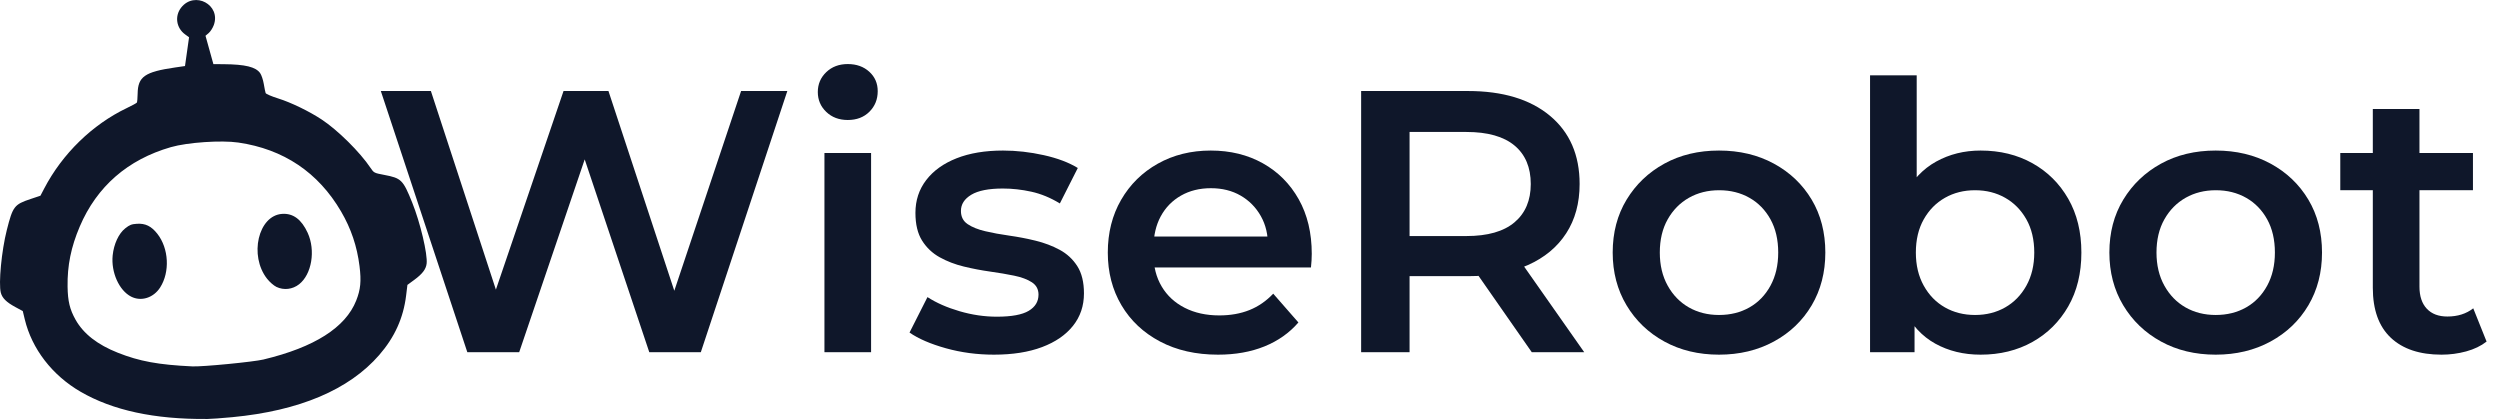
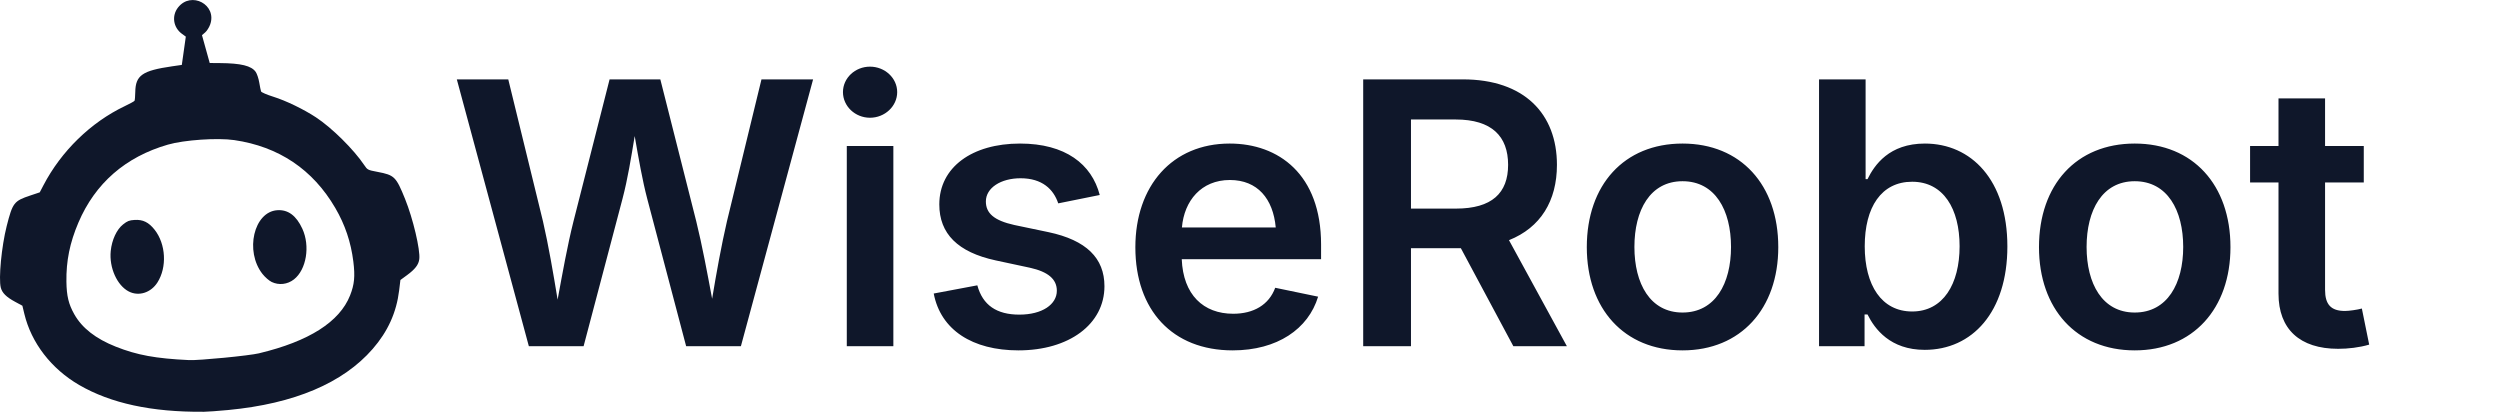
- <svg xmlns="http://www.w3.org/2000/svg" width="220.15" height="36.896" viewBox="0 0 220.15 36.896" version="1.1">
-   <g transform="translate(-159.3422,-68.44234)" fill="#0f172a">
-     <path style="stroke-width:0.1" d="m 177.549,105.337 c -4.613,0.036 -8.28,-0.756 -11.114,-2.4 -2.496,-1.448 -4.287,-3.772 -4.912,-6.374 l -0.175,-0.728 -0.652,-0.352 c -0.791,-0.427 -1.159,-0.792 -1.283,-1.27 -0.209,-0.807 0.068,-3.698 0.528,-5.511 0.531,-2.093 0.654,-2.253 2.106,-2.739 l 0.857,-0.287 0.329,-0.63 c 1.601,-3.067 4.243,-5.64 7.281,-7.09 0.455,-0.217 0.851,-0.434 0.882,-0.482 0.03,-0.048 0.06,-0.404 0.067,-0.789 0.023,-1.492 0.626,-1.913 3.293,-2.3 l 0.877,-0.127 0.179,-1.267 0.179,-1.267 -0.345,-0.25 c -0.784,-0.567 -0.938,-1.616 -0.349,-2.365 1.177,-1.495 3.519,-0.24 2.873,1.539 -0.093,0.256 -0.296,0.574 -0.45,0.705 l -0.281,0.239 0.347,1.248 0.347,1.248 0.904,0.007 c 1.907,0.015 2.828,0.241 3.214,0.787 0.117,0.166 0.259,0.59 0.32,0.953 0.06,0.36 0.133,0.72 0.163,0.801 0.029,0.081 0.525,0.294 1.1,0.474 1.123,0.351 2.714,1.119 3.817,1.845 1.428,0.938 3.387,2.877 4.329,4.283 0.284,0.424 0.314,0.439 1.19,0.605 1.516,0.288 1.658,0.427 2.468,2.43 0.707,1.747 1.372,4.558 1.273,5.383 -0.059,0.497 -0.372,0.906 -1.097,1.438 l -0.595,0.436 -0.113,0.929 c -0.241,1.982 -1.008,3.68 -2.372,5.248 -2.662,3.061 -7.031,4.909 -12.935,5.472 -0.905,0.086 -1.917,0.159 -2.248,0.162 z m 5.014,-5.242 c 4.468,-1.071 7.207,-2.814 8.145,-5.181 0.388,-0.98 0.459,-1.707 0.294,-3.032 -0.217,-1.747 -0.743,-3.307 -1.62,-4.809 -2.012,-3.447 -5.065,-5.497 -9.05,-6.078 -1.503,-0.219 -4.483,-0.016 -5.943,0.405 -3.8,1.095 -6.521,3.466 -8.023,6.99 -0.77,1.806 -1.101,3.44 -1.073,5.294 0.019,1.282 0.196,2.011 0.704,2.914 0.696,1.236 1.923,2.194 3.725,2.908 1.905,0.755 3.574,1.06 6.558,1.201 0.887,0.042 5.385,-0.395 6.283,-0.61 z m -11.671,-5.53 c -1.063,-0.543 -1.78,-2.146 -1.628,-3.637 0.102,-0.997 0.533,-1.924 1.104,-2.376 0.391,-0.309 0.55,-0.372 1.027,-0.403 0.749,-0.049 1.274,0.208 1.804,0.882 1.01,1.285 1.119,3.357 0.249,4.721 -0.586,0.919 -1.672,1.264 -2.555,0.812 z m 12.792,-0.859 c -0.235,-0.113 -0.592,-0.425 -0.825,-0.72 -1.597,-2.034 -0.777,-5.566 1.326,-5.709 0.966,-0.066 1.704,0.48 2.248,1.662 0.713,1.551 0.364,3.66 -0.752,4.536 -0.581,0.455 -1.346,0.544 -1.997,0.232 z" />
-     <g transform="translate(191.9764 99.45981) scale(0.032861 -0.032861)">
-       <path transform="translate(0 0)" d="M259.25 0 27.414 700H161.577L368.698 67.207H301.552L517.06 700H637.414L846.017 67.207H781.259L992.897 700H1116.767L884.931 0H746.862L555.586 571.069H592.241L398.189 0Z" />
-       <path transform="translate(1134 0)" d="M82.216 0V533.94H207.215V0ZM144.715 622.345Q109.707 622.345 87.073 644.026Q64.44 665.707 64.44 697.293Q64.44 728.879 87.073 750.56Q109.707 772.241 144.715 772.241Q179.724 772.241 202.358 751.69Q224.991 731.138 224.991 699.552Q224.991 666.707 202.793 644.526Q180.595 622.345 144.715 622.345Z" />
-       <path transform="translate(1423 0)" d="M247.457 -6.517Q180.069 -6.517 118.599 10.659Q57.129 27.836 21.224 52.707L69.293 147.724Q104.81 124.724 155.004 109.983Q205.198 95.241 255.069 95.241Q314.353 95.241 340.608 110.948Q366.862 126.655 366.862 154.328Q366.862 175.905 348.991 187.5Q331.121 199.095 301.815 205.142Q272.509 211.19 237.267 216.125Q202.026 221.06 166.72 229.625Q131.414 238.19 102.108 254.448Q72.802 270.707 54.931 299.03Q37.06 327.353 37.06 373.483Q37.06 423.741 65.948 461.388Q94.836 499.034 147.323 519.746Q199.81 540.457 271.784 540.457Q325.69 540.457 380.901 528.151Q436.112 515.845 472.146 493.715L424.077 398.698Q386.431 421.698 347.672 430.198Q308.914 438.698 271.302 438.698Q214.371 438.698 186.681 421.991Q158.991 405.285 158.991 378.741Q158.991 355.422 176.862 343.328Q194.733 331.233 224.039 324.315Q253.345 317.396 288.586 312.461Q323.827 307.526 359.069 298.896Q394.31 290.267 423.616 274.444Q452.922 258.621 470.793 230.733Q488.664 202.845 488.664 157.586Q488.664 107.715 459.405 70.875Q430.146 34.034 376.289 13.759Q322.431 -6.517 247.457 -6.517Z" />
-       <path transform="translate(1938 0)" d="M332.845 -6.517Q244.164 -6.517 177.5 28.741Q110.836 64 74.19 125.888Q37.543 187.776 37.543 267.034Q37.543 346.552 73.254 408.375Q108.966 470.198 171.629 505.328Q234.293 540.457 313.586 540.457Q391.974 540.457 453.073 506.28Q514.172 472.103 549.142 409.974Q584.112 347.845 584.112 263.552Q584.112 255.905 583.547 245.759Q582.983 235.612 581.983 227.095H137.474V309.974H515.966L466.664 283.586Q467.535 329.517 447.763 364.642Q427.991 399.767 393.625 419.668Q359.259 439.569 313.845 439.569Q268.431 439.569 233.565 419.668Q198.698 399.767 179.427 364.207Q160.155 328.647 160.155 280.974V260.905Q160.155 212.845 181.991 176.09Q203.827 139.336 243.759 119Q283.69 98.664 336.362 98.664Q381.328 98.664 417.147 113.017Q452.966 127.371 480.836 156.948L548.336 79.741Q511.819 37.612 457.237 15.547Q402.655 -6.517 332.845 -6.517Z" />
-       <path transform="translate(2560 0)" d="M94.44 0V700H380.517Q520.621 700 600.267 633.789Q679.914 567.578 679.914 450.802Q679.914 374.155 643.961 318.703Q608.009 263.25 541.297 233.556Q474.586 203.862 381.81 203.862H166.233L224.215 262.552V0ZM551.75 0 374.526 254.129H513.948L692.302 0ZM224.215 248.741 166.233 311.336H376.388Q461.957 311.336 505.483 348.138Q549.009 384.94 549.009 450.802Q549.009 517.535 505.483 553.901Q461.957 590.267 376.388 590.267H166.233L224.215 653.733Z" />
-       <path transform="translate(3291 0)" d="M322.457 -6.517Q240.286 -6.517 175.997 28.677Q111.707 63.871 74.625 125.857Q37.543 187.844 37.543 267.182Q37.543 347.422 74.788 408.848Q112.033 470.274 175.969 505.365Q239.905 540.457 322.457 540.457Q405.009 540.457 469.493 505.422Q533.978 470.387 570.674 409.06Q607.371 347.732 607.371 267.171Q607.371 187.517 570.789 125.694Q534.207 63.871 469.397 28.677Q404.587 -6.517 322.457 -6.517ZM322.457 99.827Q368.353 99.827 404.026 120.099Q439.698 140.371 460.405 178.366Q481.112 216.362 481.112 267.144Q481.112 318.707 460.405 356.138Q439.698 393.569 404.026 413.841Q368.353 434.112 322.892 434.112Q277.431 434.112 241.759 413.841Q206.086 393.569 184.944 356.138Q163.802 318.707 163.802 267.144Q163.802 216.362 184.944 178.366Q206.086 140.371 241.697 120.099Q277.308 99.827 322.457 99.827Z" />
-       <path transform="translate(3936 0)" d="M378.431 -6.517Q310.396 -6.517 256.996 23.047Q203.595 52.612 173.517 113.435Q143.44 174.259 143.44 267.034Q143.44 360.552 174.582 420.875Q205.724 481.198 259.19 510.828Q312.655 540.457 378.431 540.457Q456.526 540.457 517.396 506.457Q578.267 472.457 613.396 411.134Q648.526 349.81 648.526 267.034Q648.526 184.259 613.396 122.935Q578.267 61.612 517.396 27.547Q456.526 -6.517 378.431 -6.517ZM82.216 0V742H207.215V409.569L197.215 267.905L201.44 126.241V0ZM363.612 99.827Q408.638 99.827 444.31 120.099Q479.983 140.371 501.125 178.366Q522.267 216.362 522.267 267.034Q522.267 318.707 501.125 356.138Q479.983 393.569 444.31 413.841Q408.638 434.112 363.612 434.112Q318.586 434.112 282.914 413.841Q247.241 393.569 226.099 356.138Q204.957 318.707 204.957 267.034Q204.957 216.362 226.099 178.366Q247.241 140.371 282.914 120.099Q318.586 99.827 363.612 99.827Z" />
-       <path transform="translate(4622 0)" d="M322.457 -6.517Q240.286 -6.517 175.997 28.677Q111.707 63.871 74.625 125.857Q37.543 187.844 37.543 267.182Q37.543 347.422 74.788 408.848Q112.033 470.274 175.969 505.365Q239.905 540.457 322.457 540.457Q405.009 540.457 469.493 505.422Q533.978 470.387 570.674 409.06Q607.371 347.732 607.371 267.171Q607.371 187.517 570.789 125.694Q534.207 63.871 469.397 28.677Q404.587 -6.517 322.457 -6.517ZM322.457 99.827Q368.353 99.827 404.026 120.099Q439.698 140.371 460.405 178.366Q481.112 216.362 481.112 267.144Q481.112 318.707 460.405 356.138Q439.698 393.569 404.026 413.841Q368.353 434.112 322.892 434.112Q277.431 434.112 241.759 413.841Q206.086 393.569 184.944 356.138Q163.802 318.707 163.802 267.144Q163.802 216.362 184.944 178.366Q206.086 140.371 241.697 120.099Q277.308 99.827 322.457 99.827Z" />
-       <path transform="translate(5267 0)" d="M282.655 -6.517Q194.905 -6.517 146.707 38.841Q98.509 84.198 98.509 172.819V651.715H223.508V175.69Q223.508 137.629 243.103 116.664Q262.698 95.698 298.371 95.698Q339.56 95.698 367.655 117.664L403.371 28.578Q380.853 10.966 348.707 2.224Q316.56 -6.517 282.655 -6.517ZM11.319 434.241V533.94H366.853V434.241Z" />
-     </g>
+ <svg xmlns="http://www.w3.org/2000/svg" width="224.0" height="36.896" viewBox="0 0 224.0 36.896" version="1.1">
+   <g transform="translate(-159.3422,-68.44234)">
+     <path style="fill:#0f172a;stroke-width:0.1" d="m 177.549,105.337 c -4.613,0.036 -8.28,-0.756 -11.114,-2.4 -2.496,-1.448 -4.287,-3.772 -4.912,-6.374 l -0.175,-0.728 -0.652,-0.352 c -0.791,-0.427 -1.159,-0.792 -1.283,-1.27 -0.209,-0.807 0.068,-3.698 0.528,-5.511 0.531,-2.093 0.654,-2.253 2.106,-2.739 l 0.857,-0.287 0.329,-0.63 c 1.601,-3.067 4.243,-5.64 7.281,-7.09 0.455,-0.217 0.851,-0.434 0.882,-0.482 0.03,-0.048 0.06,-0.404 0.067,-0.789 0.023,-1.492 0.626,-1.913 3.293,-2.3 l 0.877,-0.127 0.179,-1.267 0.179,-1.267 -0.345,-0.25 c -0.784,-0.567 -0.938,-1.616 -0.349,-2.365 1.177,-1.495 3.519,-0.24 2.873,1.539 -0.093,0.256 -0.296,0.574 -0.45,0.705 l -0.281,0.239 0.347,1.248 0.347,1.248 0.904,0.007 c 1.907,0.015 2.828,0.241 3.214,0.787 0.117,0.166 0.259,0.59 0.32,0.953 0.06,0.36 0.133,0.72 0.163,0.801 0.029,0.081 0.525,0.294 1.1,0.474 1.123,0.351 2.714,1.119 3.817,1.845 1.428,0.938 3.387,2.877 4.329,4.283 0.284,0.424 0.314,0.439 1.19,0.605 1.516,0.288 1.658,0.427 2.468,2.43 0.707,1.747 1.372,4.558 1.273,5.383 -0.059,0.497 -0.372,0.906 -1.097,1.438 l -0.595,0.436 -0.113,0.929 c -0.241,1.982 -1.008,3.68 -2.372,5.248 -2.662,3.061 -7.031,4.909 -12.935,5.472 -0.905,0.086 -1.917,0.159 -2.248,0.162 z m 5.014,-5.242 c 4.468,-1.071 7.207,-2.814 8.145,-5.181 0.388,-0.98 0.459,-1.707 0.294,-3.032 -0.217,-1.747 -0.743,-3.307 -1.62,-4.809 -2.012,-3.447 -5.065,-5.497 -9.05,-6.078 -1.503,-0.219 -4.483,-0.016 -5.943,0.405 -3.8,1.095 -6.521,3.466 -8.023,6.99 -0.77,1.806 -1.101,3.44 -1.073,5.294 0.019,1.282 0.196,2.011 0.704,2.914 0.696,1.236 1.923,2.194 3.725,2.908 1.905,0.755 3.574,1.06 6.558,1.201 0.887,0.042 5.385,-0.395 6.283,-0.61 z m -11.671,-5.53 c -1.063,-0.543 -1.78,-2.146 -1.628,-3.637 0.102,-0.997 0.533,-1.924 1.104,-2.376 0.391,-0.309 0.55,-0.372 1.027,-0.403 0.749,-0.049 1.274,0.208 1.804,0.882 1.01,1.285 1.119,3.357 0.249,4.721 -0.586,0.919 -1.672,1.264 -2.555,0.812 z m 12.792,-0.859 c -0.235,-0.113 -0.592,-0.425 -0.825,-0.72 -1.597,-2.034 -0.777,-5.566 1.326,-5.709 0.966,-0.066 1.704,0.48 2.248,1.662 0.713,1.551 0.364,3.66 -0.752,4.536 -0.581,0.455 -1.346,0.544 -1.997,0.232 z" id="path245" />
+     <text xml:space="preserve" style="font-style:normal;font-variant:normal;font-weight:600;font-stretch:normal;font-size:32.861px;font-family:Montserrat, -apple-system, sans-serif;word-spacing:-3.948px;fill:#0f172a;stroke-width:2.738" x="199.476" y="99.46" id="text344">
+       <tspan x="199.476" y="99.46">WiseRobot</tspan>
+     </text>
  </g>
</svg>
